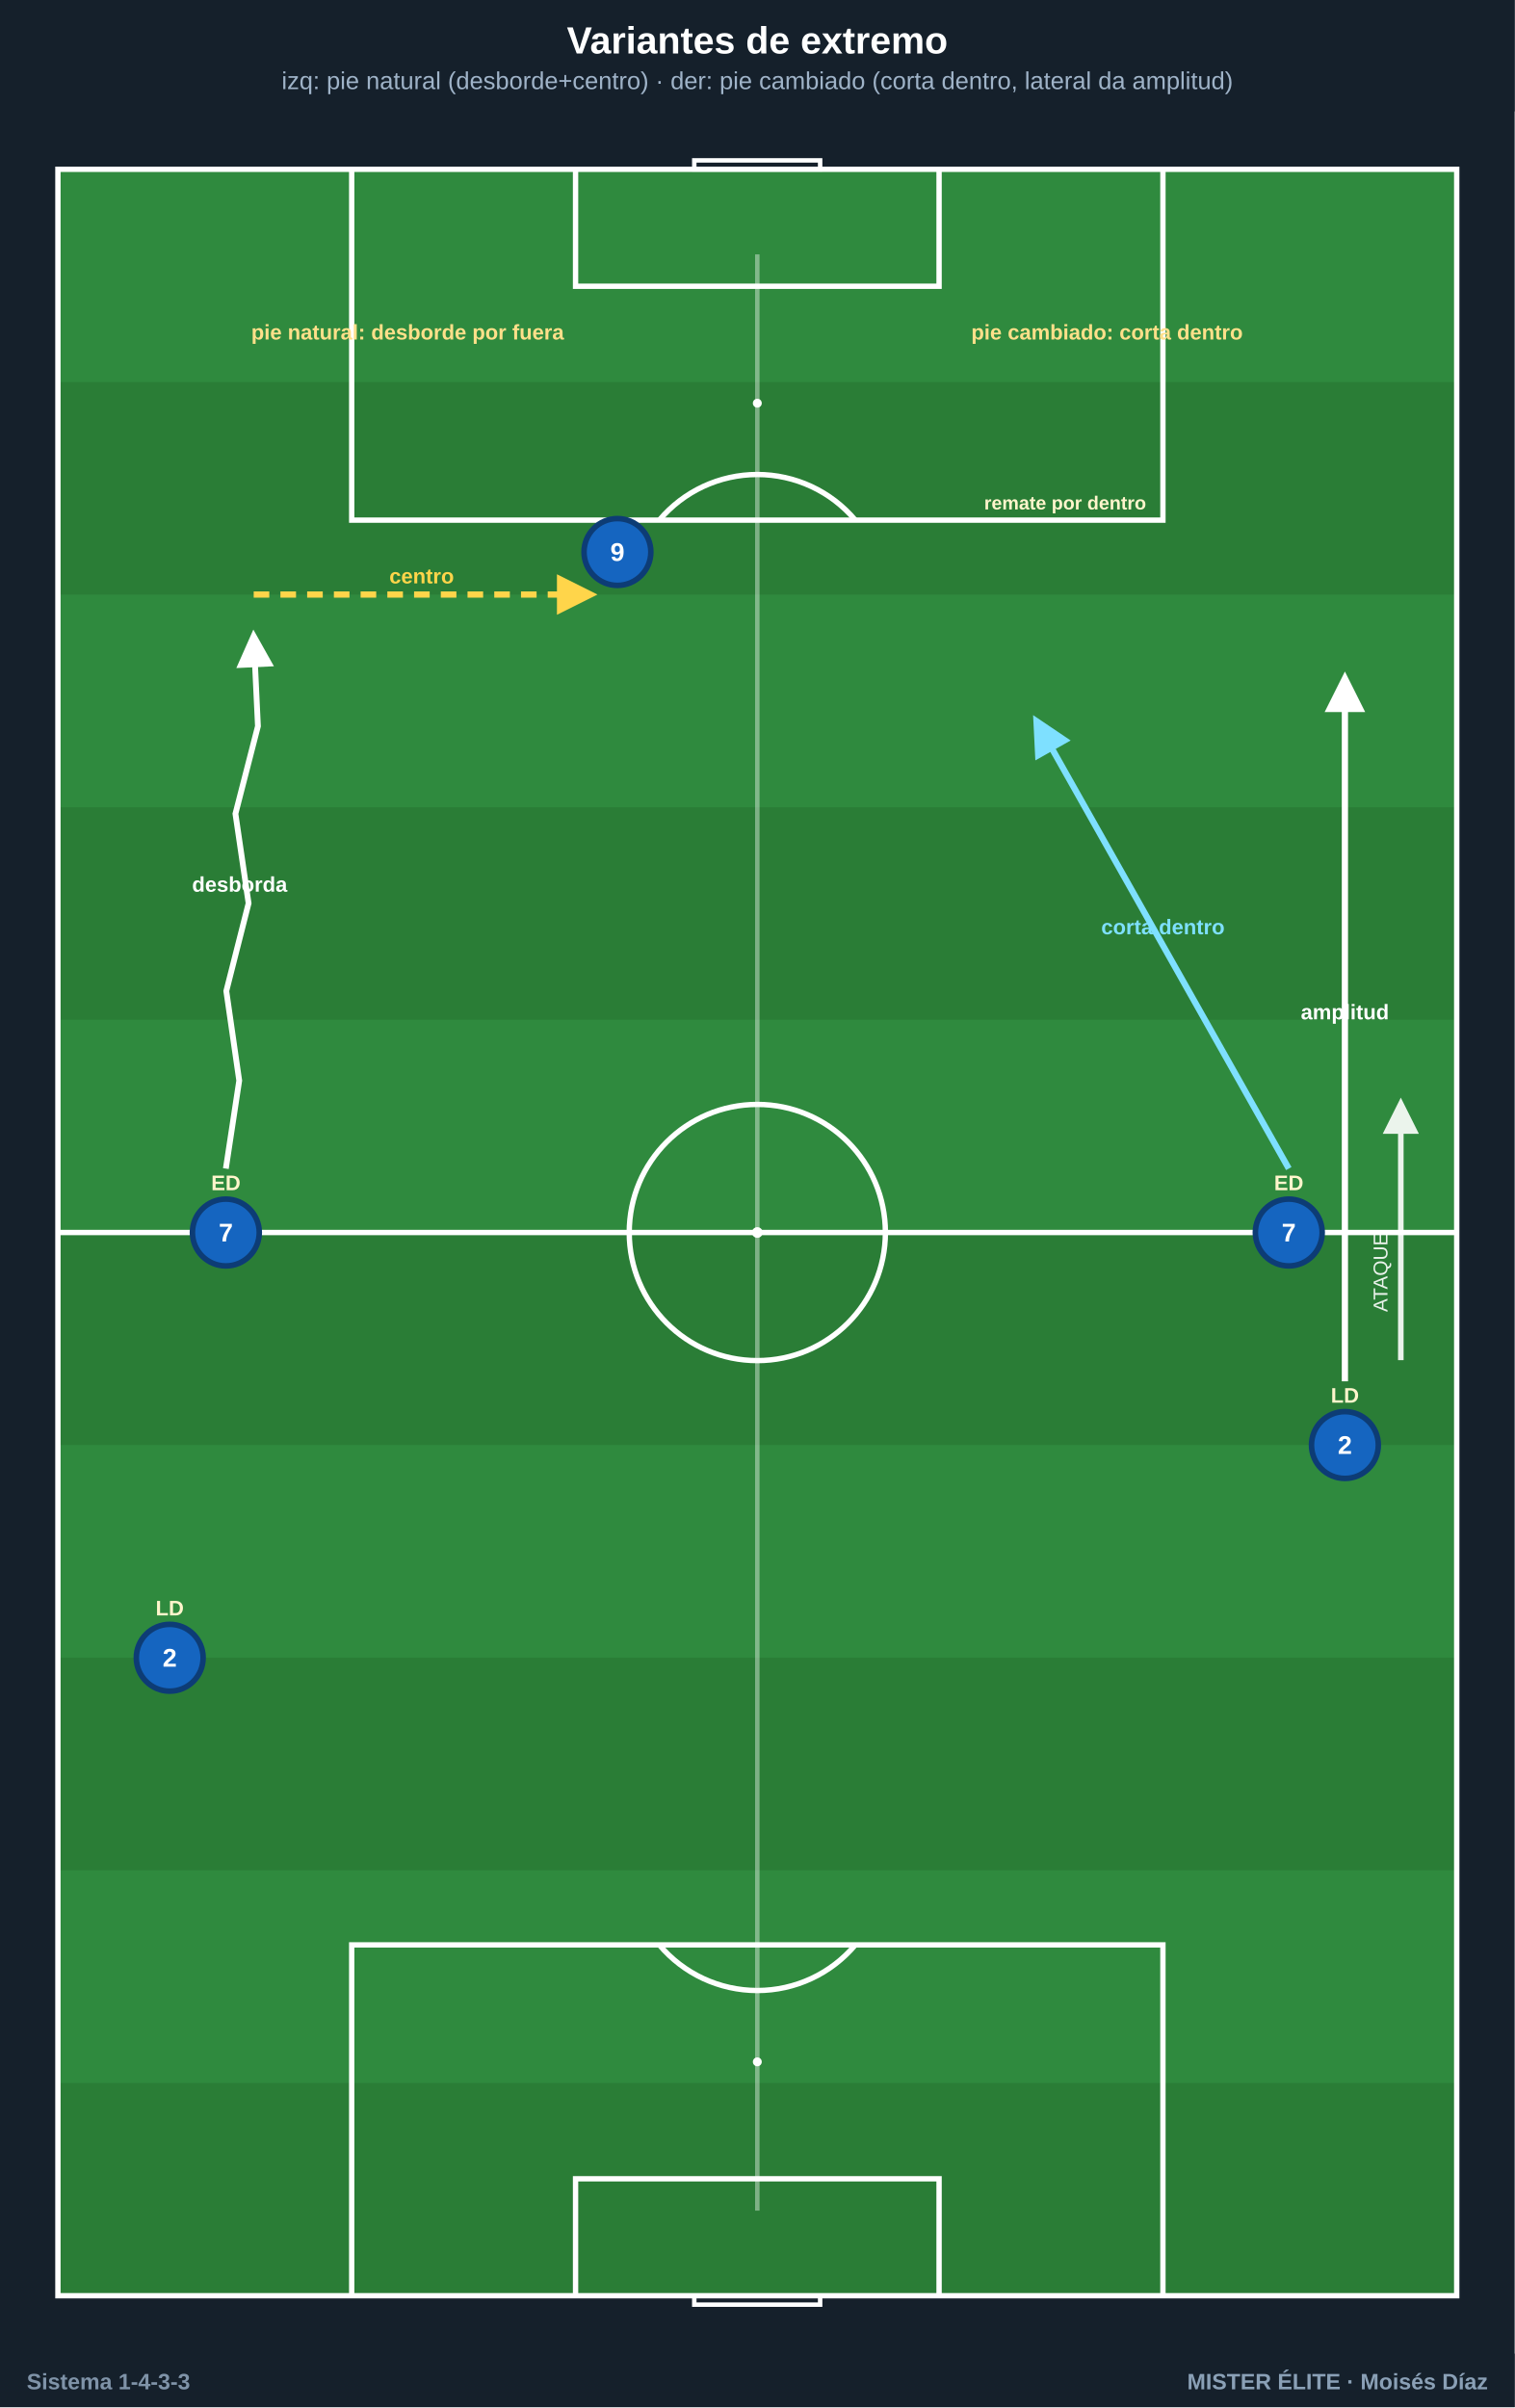
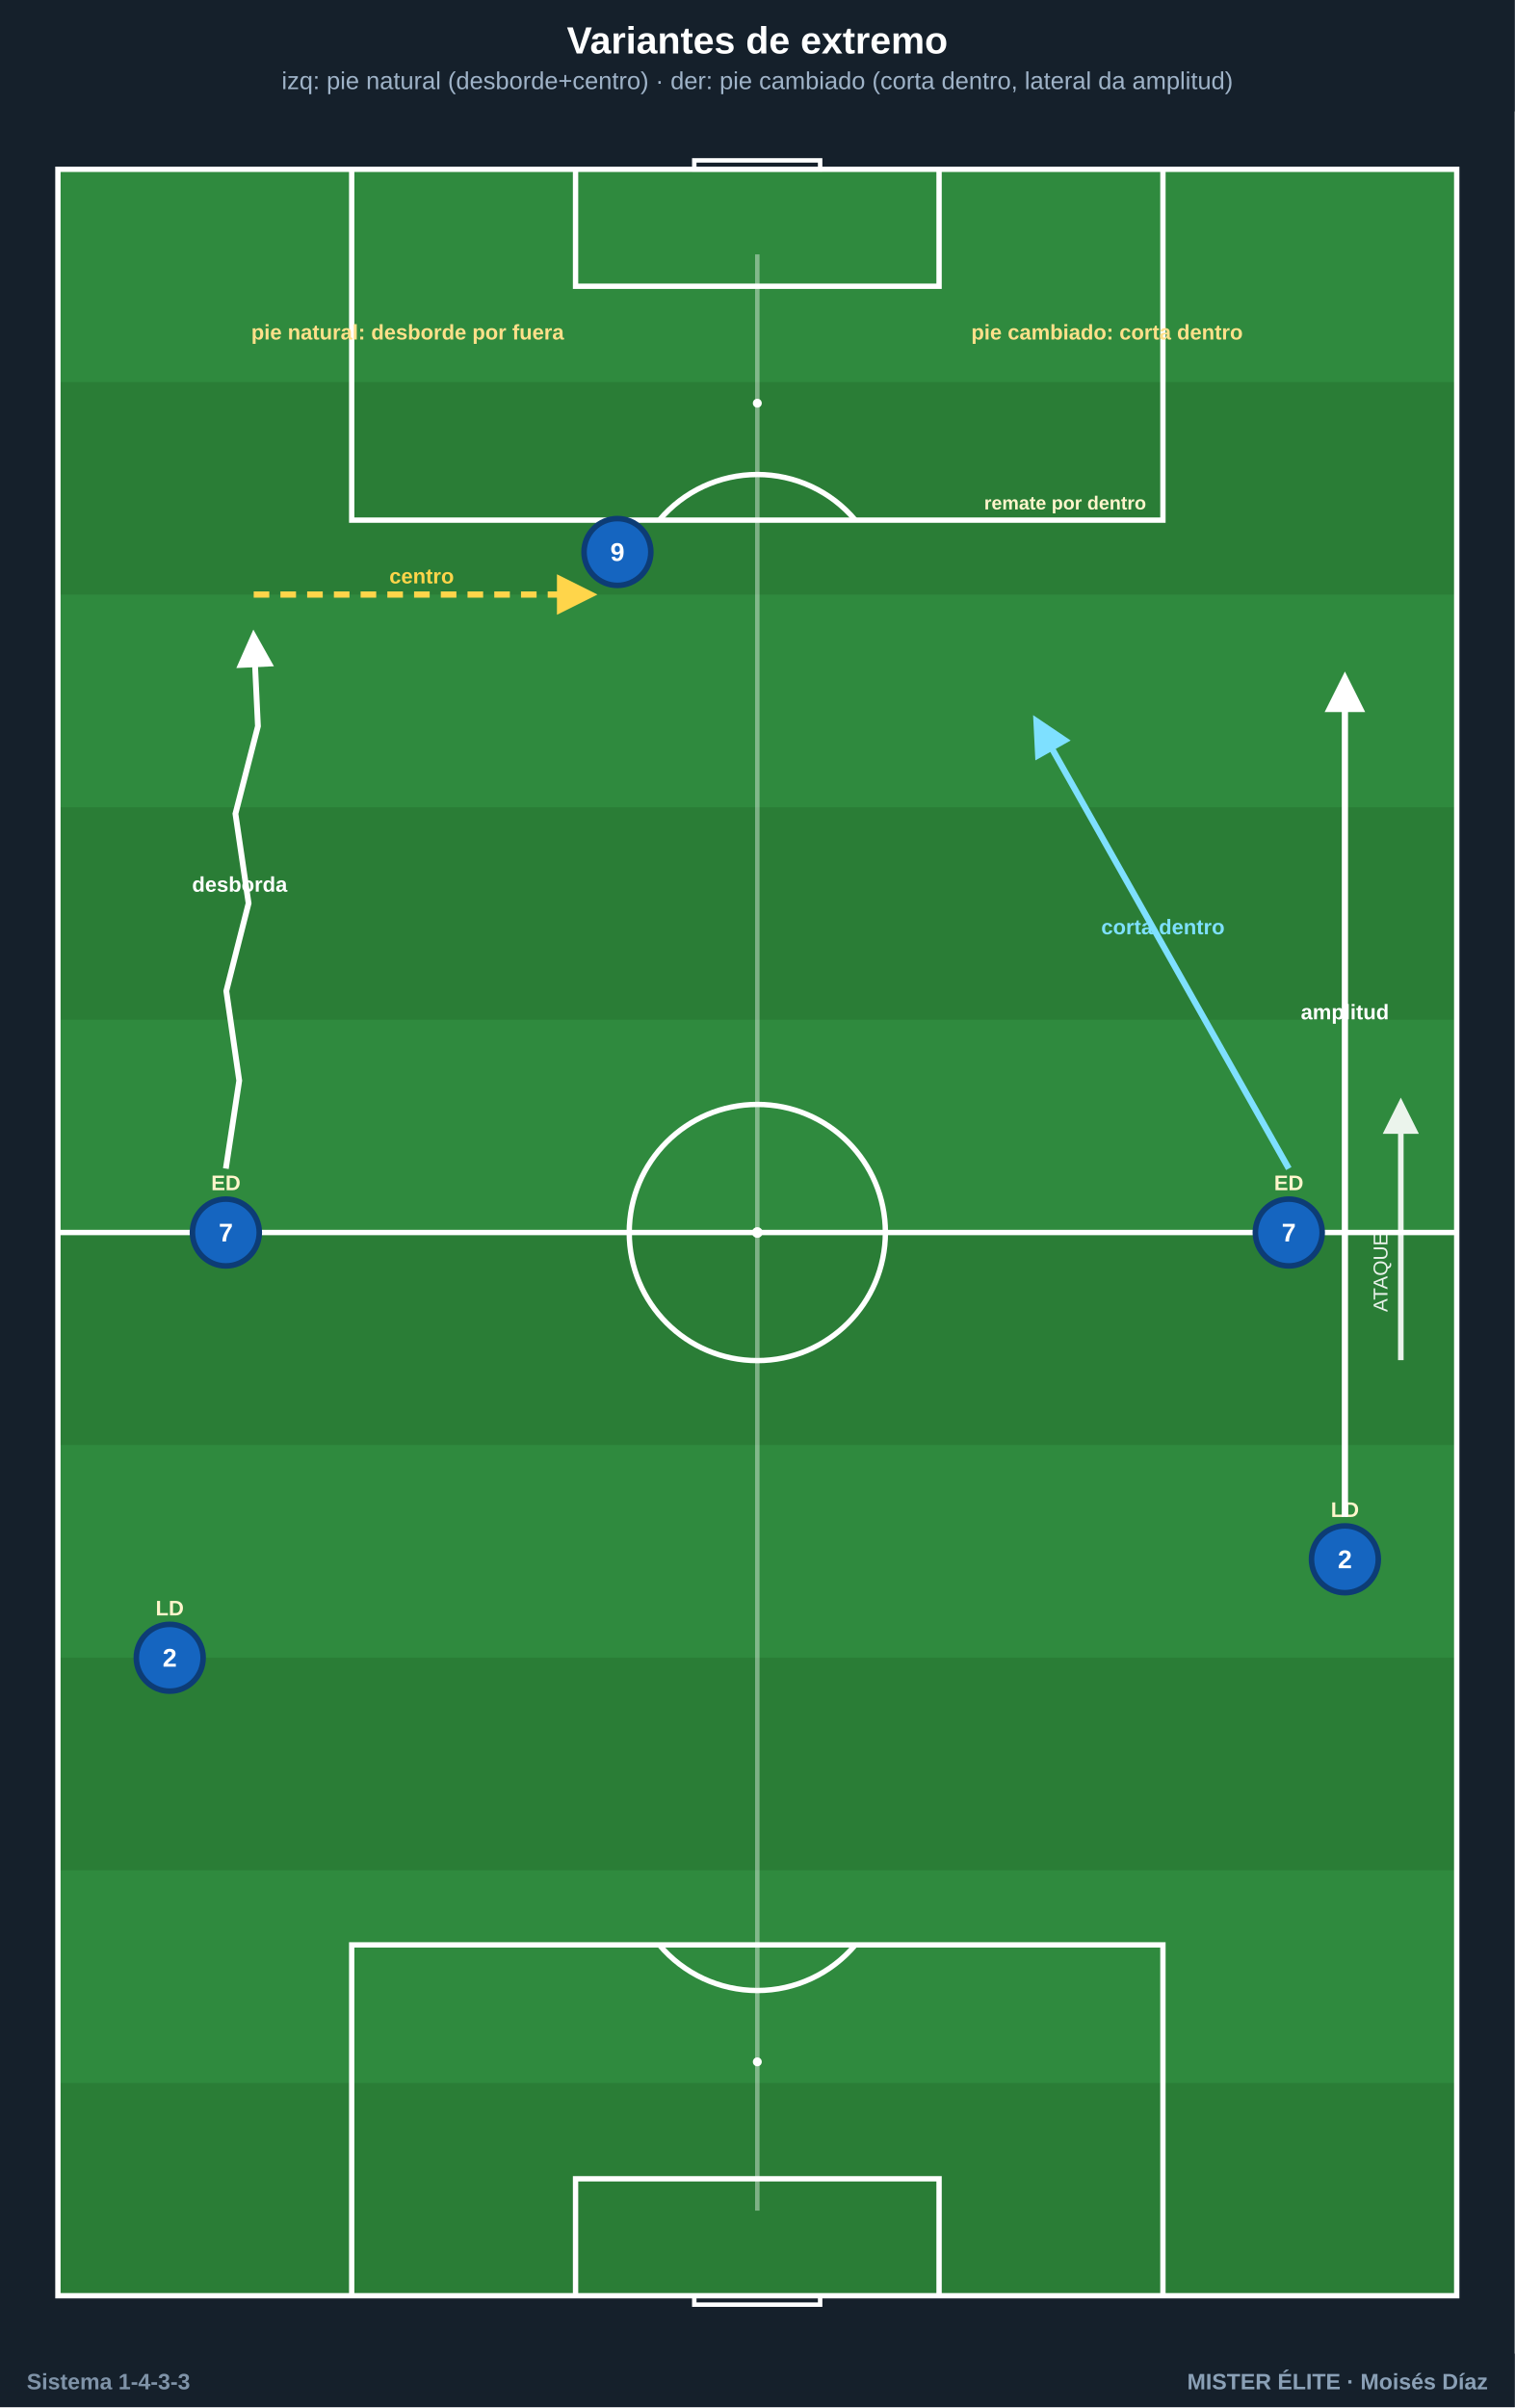
<svg xmlns="http://www.w3.org/2000/svg" viewBox="0 0 680 1081" width="680" height="1081" font-family="Segoe UI,Arial,sans-serif">
  <defs>
    <linearGradient id="sky" x1="0" y1="0" x2="0" y2="1">
      <stop offset="0" stop-color="#2f8a3e" />
      <stop offset="1" stop-color="#2b8139" />
    </linearGradient>
    <marker id="ah_pass" viewBox="0 0 10 10" refX="8" refY="5" markerWidth="6.5" markerHeight="6.5" orient="auto-start-reverse">
      <path d="M0,0 L10,5 L0,10 z" fill="#ffd54a" />
    </marker>
    <marker id="ah_run" viewBox="0 0 10 10" refX="8" refY="5" markerWidth="6.5" markerHeight="6.5" orient="auto-start-reverse">
      <path d="M0,0 L10,5 L0,10 z" fill="#ffffff" />
    </marker>
    <marker id="ah_drive" viewBox="0 0 10 10" refX="8" refY="5" markerWidth="6.5" markerHeight="6.5" orient="auto-start-reverse">
      <path d="M0,0 L10,5 L0,10 z" fill="#7ee0ff" />
    </marker>
    <marker id="ah_white" viewBox="0 0 10 10" refX="8" refY="5" markerWidth="6.5" markerHeight="6.5" orient="auto-start-reverse">
      <path d="M0,0 L10,5 L0,10 z" fill="#ffffff" />
    </marker>
  </defs>
  <rect x="0.0" y="0.0" width="680.0" height="1080.6" fill="#15202b" />
  <rect x="26.0" y="76.0" width="628.0" height="96.0" fill="#2f8a3e" />
  <rect x="26.0" y="171.5" width="628.0" height="96.0" fill="#2a7d36" />
  <rect x="26.0" y="266.9" width="628.0" height="96.0" fill="#2f8a3e" />
  <rect x="26.0" y="362.4" width="628.0" height="96.0" fill="#2a7d36" />
  <rect x="26.0" y="457.8" width="628.0" height="96.0" fill="#2f8a3e" />
  <rect x="26.0" y="553.3" width="628.0" height="96.0" fill="#2a7d36" />
  <rect x="26.0" y="648.7" width="628.0" height="96.0" fill="#2f8a3e" />
  <rect x="26.0" y="744.2" width="628.0" height="96.0" fill="#2a7d36" />
  <rect x="26.0" y="839.6" width="628.0" height="96.0" fill="#2f8a3e" />
  <rect x="26.0" y="935.1" width="628.0" height="96.0" fill="#2a7d36" />
  <rect x="26.0" y="76.0" width="628.0" height="954.6" fill="none" stroke="#ffffff" stroke-width="2.4" />
  <line x1="26.0" y1="553.3" x2="654.0" y2="553.3" stroke="#ffffff" stroke-width="2.4" opacity="1" />
  <circle cx="340.0" cy="553.3" r="57.5" fill="none" stroke="#ffffff" stroke-width="2.4" />
  <circle cx="340.0" cy="553.3" r="2.4" fill="#ffffff" />
  <path d="M157.9,76.0 L157.9,233.5 L522.1,233.5 L522.1,76.0" fill="none" stroke="#ffffff" stroke-width="2.4" />
  <path d="M258.4,76.0 L258.4,128.5 L421.6,128.5 L421.6,76.0" fill="none" stroke="#ffffff" stroke-width="2.4" />
  <circle cx="340.0" cy="181.0" r="2.0" fill="#ffffff" />
  <rect x="311.7" y="72.0" width="56.5" height="4" fill="none" stroke="#ffffff" stroke-width="2" />
  <path d="M296.0,233.5 A57.5,57.5 0 0 1 384.0,233.5" fill="none" stroke="#ffffff" stroke-width="2.4" />
  <path d="M157.9,1030.6 L157.9,873.1 L522.1,873.1 L522.1,1030.6" fill="none" stroke="#ffffff" stroke-width="2.4" />
  <path d="M258.4,1030.6 L258.4,978.1 L421.6,978.1 L421.6,1030.6" fill="none" stroke="#ffffff" stroke-width="2.4" />
  <circle cx="340.0" cy="925.6" r="2.0" fill="#ffffff" />
  <rect x="311.7" y="1030.6" width="56.5" height="4" fill="none" stroke="#ffffff" stroke-width="2" />
  <path d="M296.0,873.1 A57.5,57.5 0 0 0 384.0,873.1" fill="none" stroke="#ffffff" stroke-width="2.4" />
  <rect x="0.0" y="0.0" width="680.0" height="50.0" fill="#15202b" />
  <text x="340.0" y="24.0" font-family="Segoe UI,Arial,sans-serif" font-size="17" font-weight="800" fill="#ffffff" text-anchor="middle">Variantes de extremo</text>
  <text x="340.0" y="40.0" font-family="Segoe UI,Arial,sans-serif" font-size="11" font-weight="500" fill="#9fb3c8" text-anchor="middle">izq: pie natural (desborde+centro) · der: pie cambiado (corta dentro, lateral da amplitud)</text>
  <rect x="0.0" y="1056.6" width="680.0" height="24.0" fill="#15202b" />
  <text x="668.0" y="1072.6" font-family="Segoe UI,Arial,sans-serif" font-size="10" font-weight="700" fill="#8aa0b6" text-anchor="end">MISTER ÉLITE · Moisés Díaz</text>
  <text x="12.0" y="1072.6" font-family="Segoe UI,Arial,sans-serif" font-size="10" font-weight="600" fill="#7f93a8" text-anchor="start">Sistema 1-4-3-3</text>
  <g opacity="0.9">
    <line x1="628.9" y1="610.6" x2="628.9" y2="496.0" stroke="#ffffff" stroke-width="2.5" marker-end="url(#ah_white)" />
    <text x="622.9" y="553.3" font-family="Segoe UI,Arial" font-size="9" fill="#ffffff" text-anchor="end" transform="rotate(-90 622.9 553.3)">ATAQUE</text>
  </g>
  <line x1="340.0" y1="992.4" x2="340.0" y2="114.2" stroke="#ffffff" stroke-width="2" opacity="0.4" />
  <text x="183.0" y="152.4" font-family="Segoe UI,Arial,sans-serif" font-size="9.5" font-weight="600" fill="#ffe08a" text-anchor="middle">pie natural: desborde por fuera</text>
  <g>
    <circle cx="101.4" cy="553.3" r="15" fill="#1565c0" stroke="#0d3c75" stroke-width="2.5" />
    <text x="101.4" y="557.3" font-family="Segoe UI,Arial" font-size="11.5" font-weight="800" fill="#fff" text-anchor="middle">7</text>
  </g>
  <text x="101.4" y="534.3" font-family="Segoe UI,Arial,sans-serif" font-size="9.5" font-weight="600" fill="#fff5cc" text-anchor="middle">ED</text>
  <g>
    <circle cx="76.2" cy="744.2" r="15" fill="#1565c0" stroke="#0d3c75" stroke-width="2.5" />
    <text x="76.2" y="748.2" font-family="Segoe UI,Arial" font-size="11.5" font-weight="800" fill="#fff" text-anchor="middle">2</text>
  </g>
  <text x="76.2" y="725.2" font-family="Segoe UI,Arial,sans-serif" font-size="9.5" font-weight="600" fill="#fff5cc" text-anchor="middle">LD</text>
  <path d="M101.4,524.6 L107.4,485.1 L101.6,444.9 L111.6,405.5 L105.7,365.3 L115.8,326.0 L113.9,286.0" fill="none" stroke="#ffffff" stroke-width="2.6" marker-end="url(#ah_run)" />
  <text x="107.6" y="400.3" font-family="Segoe UI,Arial,sans-serif" font-size="9.5" font-weight="700" fill="#ffffff" text-anchor="middle">desborda</text>
  <line x1="113.9" y1="266.9" x2="264.6" y2="266.9" stroke="#ffd54a" stroke-width="2.8" stroke-dasharray="7 5" marker-end="url(#ah_pass)" />
  <text x="189.3" y="261.9" font-family="Segoe UI,Arial,sans-serif" font-size="9.5" font-weight="700" fill="#ffd54a" text-anchor="middle">centro</text>
  <g>
    <circle cx="277.2" cy="247.8" r="15" fill="#1565c0" stroke="#0d3c75" stroke-width="2.5" />
    <text x="277.2" y="251.8" font-family="Segoe UI,Arial" font-size="11.5" font-weight="800" fill="#fff" text-anchor="middle">9</text>
  </g>
  <text x="497.0" y="152.4" font-family="Segoe UI,Arial,sans-serif" font-size="9.5" font-weight="600" fill="#ffe08a" text-anchor="middle">pie cambiado: corta dentro</text>
  <g>
    <circle cx="578.6" cy="553.3" r="15" fill="#1565c0" stroke="#0d3c75" stroke-width="2.5" />
    <text x="578.6" y="557.3" font-family="Segoe UI,Arial" font-size="11.5" font-weight="800" fill="#fff" text-anchor="middle">7</text>
  </g>
  <text x="578.6" y="534.3" font-family="Segoe UI,Arial,sans-serif" font-size="9.5" font-weight="600" fill="#fff5cc" text-anchor="middle">ED</text>
  <line x1="578.6" y1="524.6" x2="465.6" y2="324.2" stroke="#7ee0ff" stroke-width="2.8" marker-end="url(#ah_drive)" />
  <text x="522.1" y="419.4" font-family="Segoe UI,Arial,sans-serif" font-size="9.5" font-weight="700" fill="#7ee0ff" text-anchor="middle">corta dentro</text>
  <g>
-     <circle cx="603.8" cy="648.7" r="15" fill="#1565c0" stroke="#0d3c75" stroke-width="2.5" />
-     <text x="603.8" y="652.7" font-family="Segoe UI,Arial" font-size="11.5" font-weight="800" fill="#fff" text-anchor="middle">2</text>
+     <circle cx="603.8" cy="700.0" r="15" fill="#1565c0" stroke="#0d3c75" stroke-width="2.5" />
+     <text x="603.8" y="704.0" font-family="Segoe UI,Arial" font-size="11.5" font-weight="800" fill="#fff" text-anchor="middle">2</text>
  </g>
-   <text x="603.8" y="629.7" font-family="Segoe UI,Arial,sans-serif" font-size="9.5" font-weight="600" fill="#fff5cc" text-anchor="middle">LD</text>
-   <line x1="603.8" y1="620.1" x2="603.8" y2="305.1" stroke="#ffffff" stroke-width="2.8" marker-end="url(#ah_run)" />
+   <text x="603.8" y="681.0" font-family="Segoe UI,Arial,sans-serif" font-size="9.5" font-weight="600" fill="#fff5cc" text-anchor="middle">LD</text>
+   <line x1="603.8" y1="681.0" x2="603.8" y2="305.1" stroke="#ffffff" stroke-width="2.8" marker-end="url(#ah_run)" />
  <text x="603.8" y="457.6" font-family="Segoe UI,Arial,sans-serif" font-size="9.5" font-weight="700" fill="#ffffff" text-anchor="middle">amplitud</text>
  <text x="478.2" y="228.7" font-family="Segoe UI,Arial,sans-serif" font-size="8.5" font-weight="600" fill="#fff5cc" text-anchor="middle">remate por dentro</text>
</svg>
